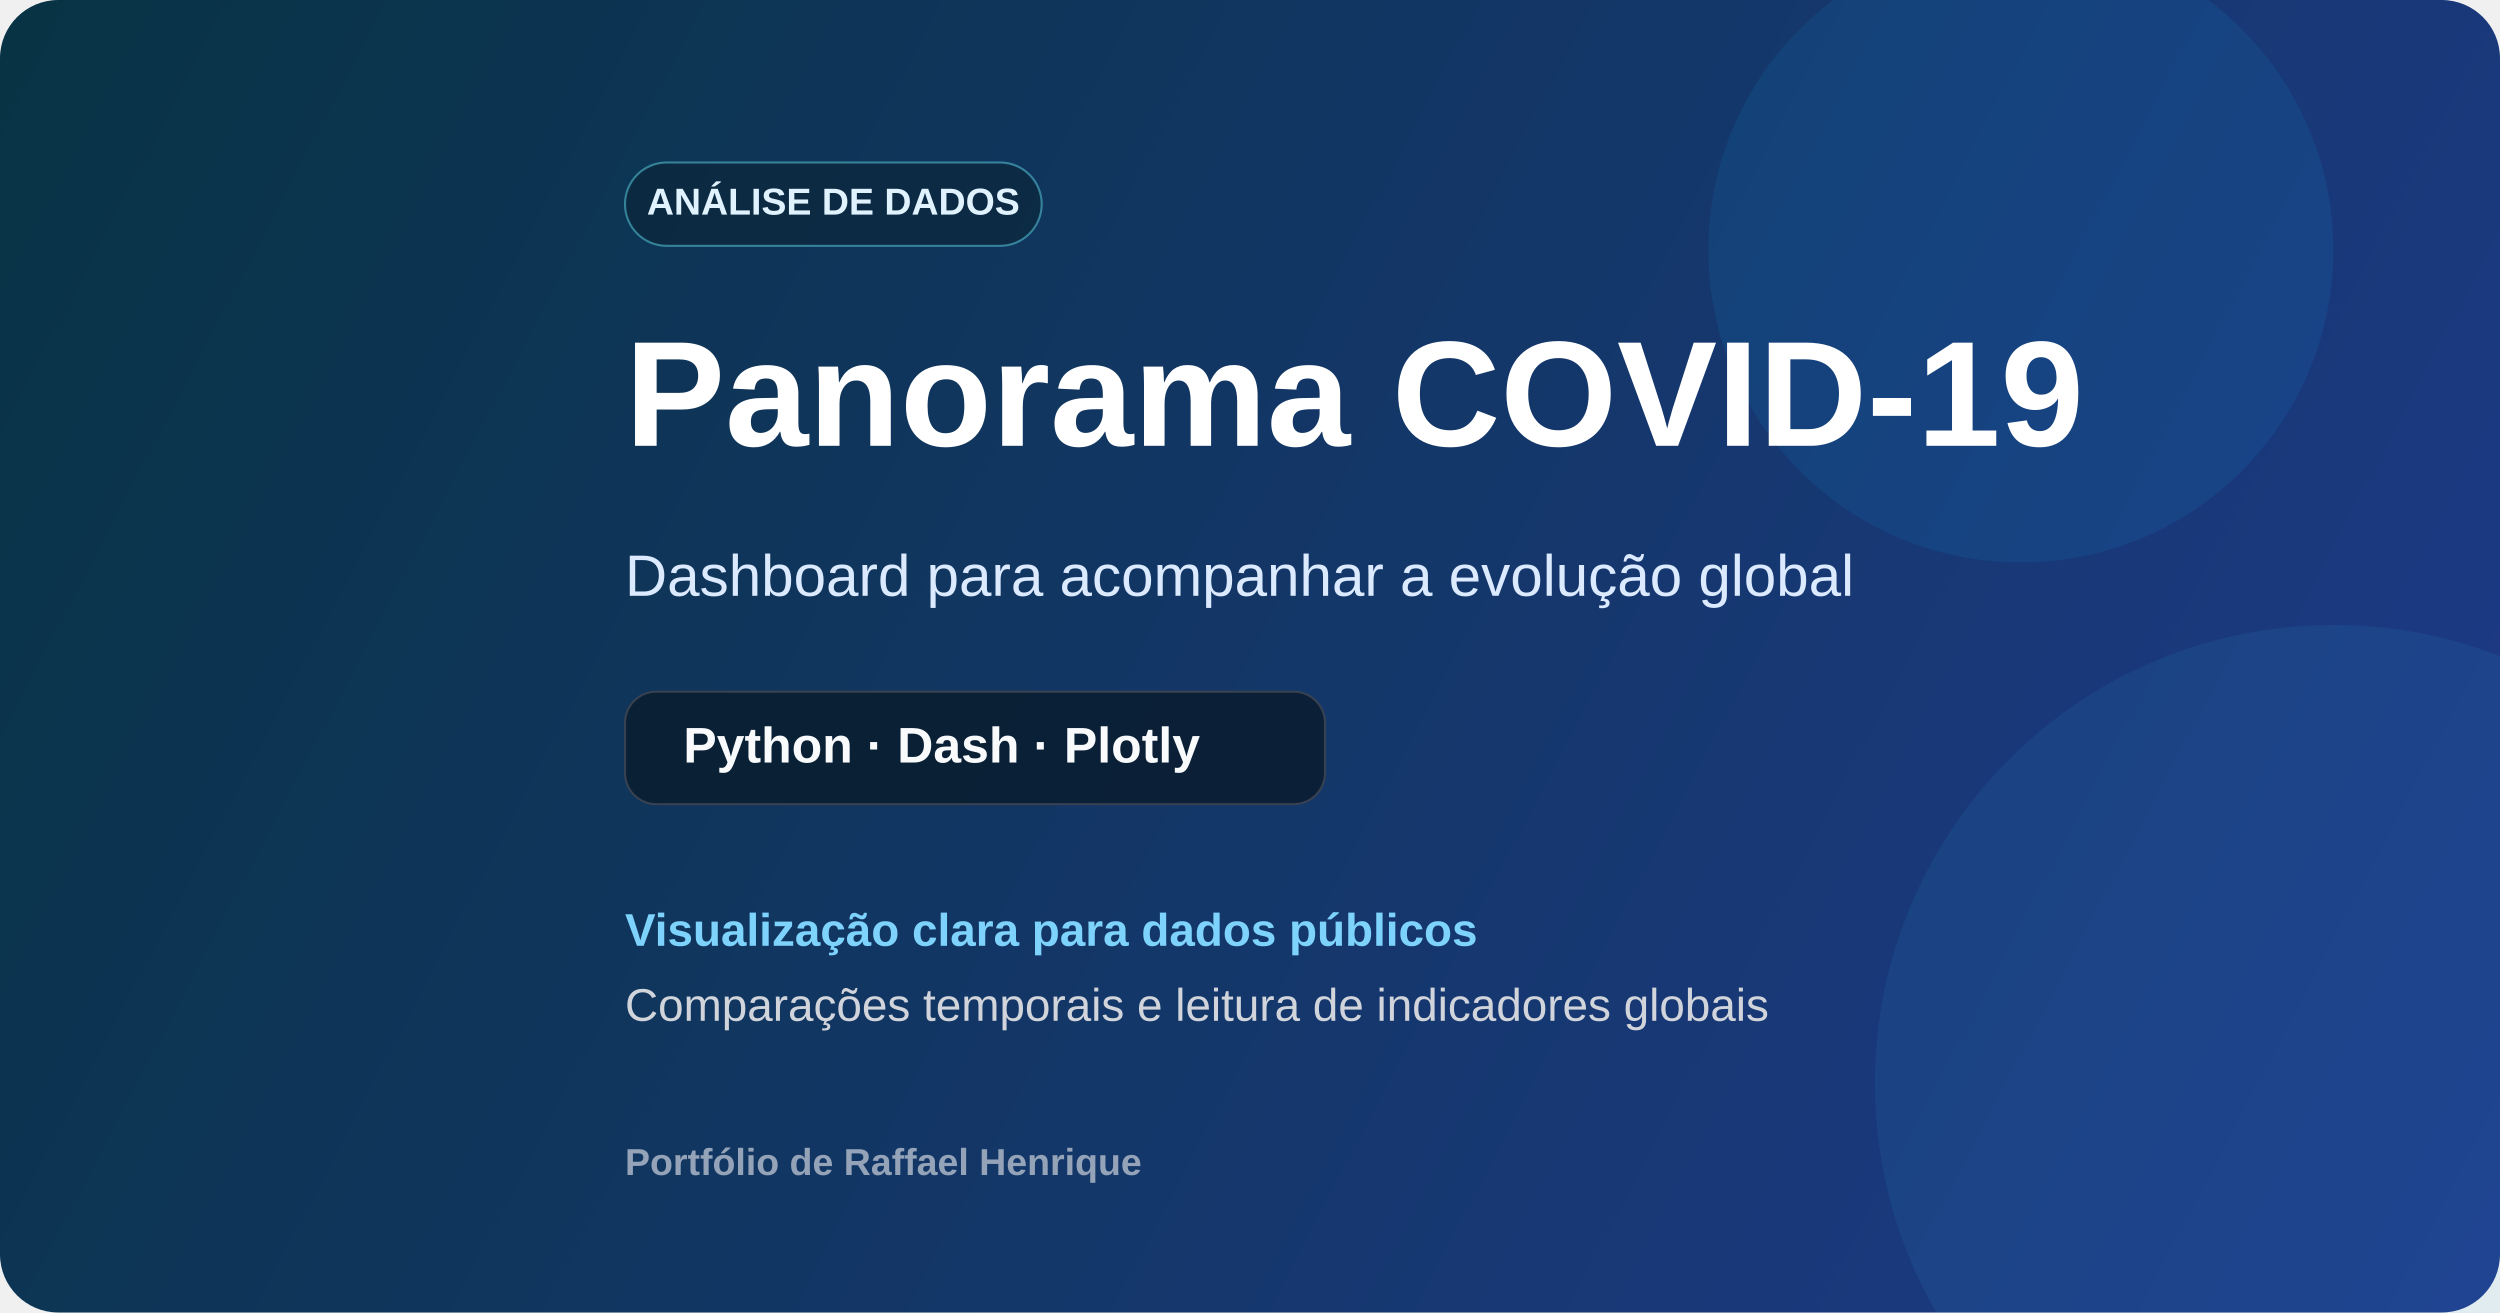
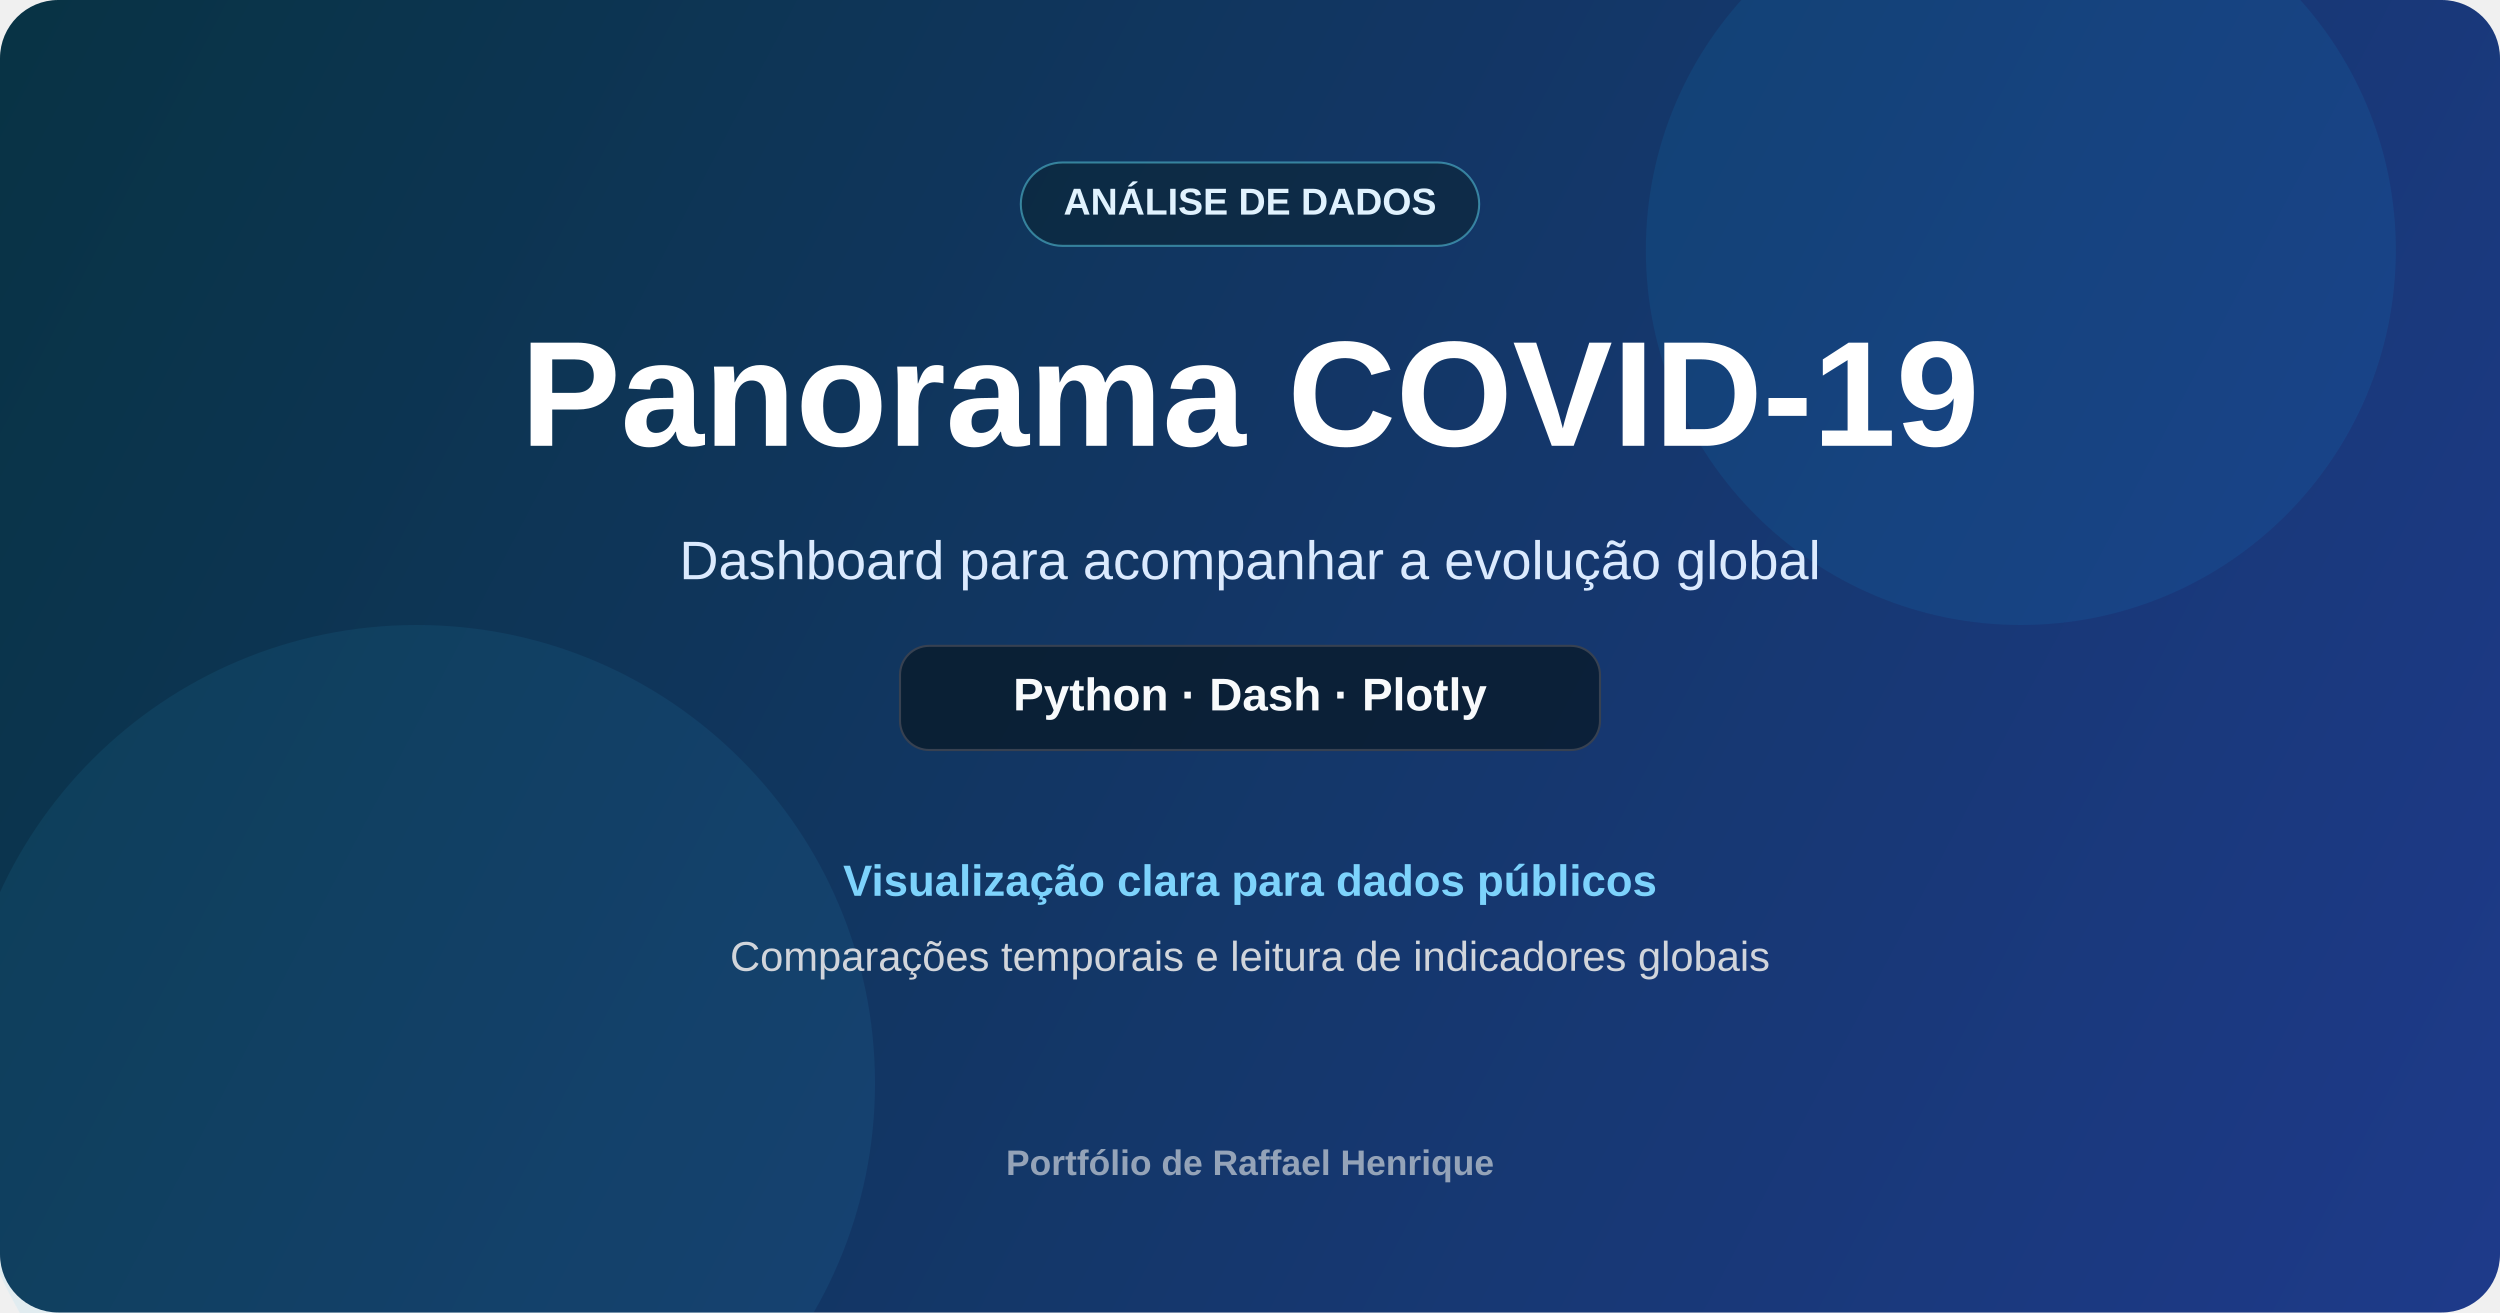
<svg xmlns="http://www.w3.org/2000/svg" width="1200" height="630" viewBox="0 0 1200 630" fill="none">
  <defs>
    <linearGradient id="bg" x1="0" y1="0" x2="1200" y2="630" gradientUnits="userSpaceOnUse">
      <stop stop-color="#083344" />
      <stop offset="1" stop-color="#1E3A8A" />
    </linearGradient>
  </defs>
  <rect width="1200" height="630" rx="28" fill="url(#bg)" />
-   <circle cx="970" cy="120" r="150" fill="#0EA5E9" fill-opacity="0.10" />
-   <circle cx="1120" cy="520" r="220" fill="#38BDF8" fill-opacity="0.08" />
-   <rect x="300" y="78" width="200" height="40" rx="20" fill="#0A2434" fill-opacity="0.60" stroke="#67E8F9" stroke-opacity="0.45" />
-   <text x="400" y="103" text-anchor="middle" fill="#E0F2FE" font-family="Segoe UI, Arial, sans-serif" font-size="18" font-weight="700">ANÁLISE DE DADOS</text>
-   <text x="300" y="214" fill="#FFFFFF" font-family="Segoe UI, Arial, sans-serif" font-size="72" font-weight="800">Panorama COVID-19</text>
-   <text x="300" y="286" fill="#DBEAFE" font-family="Segoe UI, Arial, sans-serif" font-size="28" font-weight="500">Dashboard para acompanhar a evolução global</text>
-   <rect x="300" y="332" width="336" height="54" rx="15" fill="#081A28" fill-opacity="0.76" stroke="#374151" />
-   <text x="328" y="366" fill="#F8FAFC" font-family="Segoe UI, Arial, sans-serif" font-size="24" font-weight="700">Python · Dash · Plotly</text>
-   <text x="300" y="454" fill="#7DD3FC" font-family="Segoe UI, Arial, sans-serif" font-size="22" font-weight="700">Visualização clara para dados públicos</text>
-   <text x="300" y="490" fill="#D1D5DB" font-family="Segoe UI, Arial, sans-serif" font-size="22" font-weight="500">Comparações temporais e leitura de indicadores globais</text>
-   <text x="300" y="564" fill="#94A3B8" font-family="Segoe UI, Arial, sans-serif" font-size="18" font-weight="600">Portfólio de Raffael Henrique</text>
+   <circle cx="970" cy="120" r="180" fill="#0EA5E9" fill-opacity="0.10" />
+   <circle cx="200" cy="520" r="220" fill="#38BDF8" fill-opacity="0.08" />
+   <rect x="490" y="78" width="220" height="40" rx="20" fill="#0A2434" fill-opacity="0.60" stroke="#67E8F9" stroke-opacity="0.45" />
+   <text x="600" y="103" text-anchor="middle" fill="#E0F2FE" font-family="Segoe UI, Arial, sans-serif" font-size="18" font-weight="700">ANÁLISE DE DADOS</text>
+   <text x="600" y="214" text-anchor="middle" fill="#FFFFFF" font-family="Segoe UI, Arial, sans-serif" font-size="72" font-weight="800">Panorama COVID-19</text>
+   <text x="600" y="278" text-anchor="middle" fill="#DBEAFE" font-family="Segoe UI, Arial, sans-serif" font-size="26" font-weight="500">Dashboard para acompanhar a evolução global</text>
+   <rect x="432" y="310" width="336" height="50" rx="14" fill="#081A28" fill-opacity="0.76" stroke="#374151" />
+   <text x="600" y="341" text-anchor="middle" fill="#F8FAFC" font-family="Segoe UI, Arial, sans-serif" font-size="22" font-weight="700">Python · Dash · Plotly</text>
+   <text x="600" y="430" text-anchor="middle" fill="#7DD3FC" font-family="Segoe UI, Arial, sans-serif" font-size="21" font-weight="700">Visualização clara para dados públicos</text>
+   <text x="600" y="466" text-anchor="middle" fill="#D1D5DB" font-family="Segoe UI, Arial, sans-serif" font-size="20" font-weight="400">Comparações temporais e leitura de indicadores globais</text>
+   <text x="600" y="564" text-anchor="middle" fill="#94A3B8" font-family="Segoe UI, Arial, sans-serif" font-size="17" font-weight="600">Portfólio de Raffael Henrique</text>
</svg>
